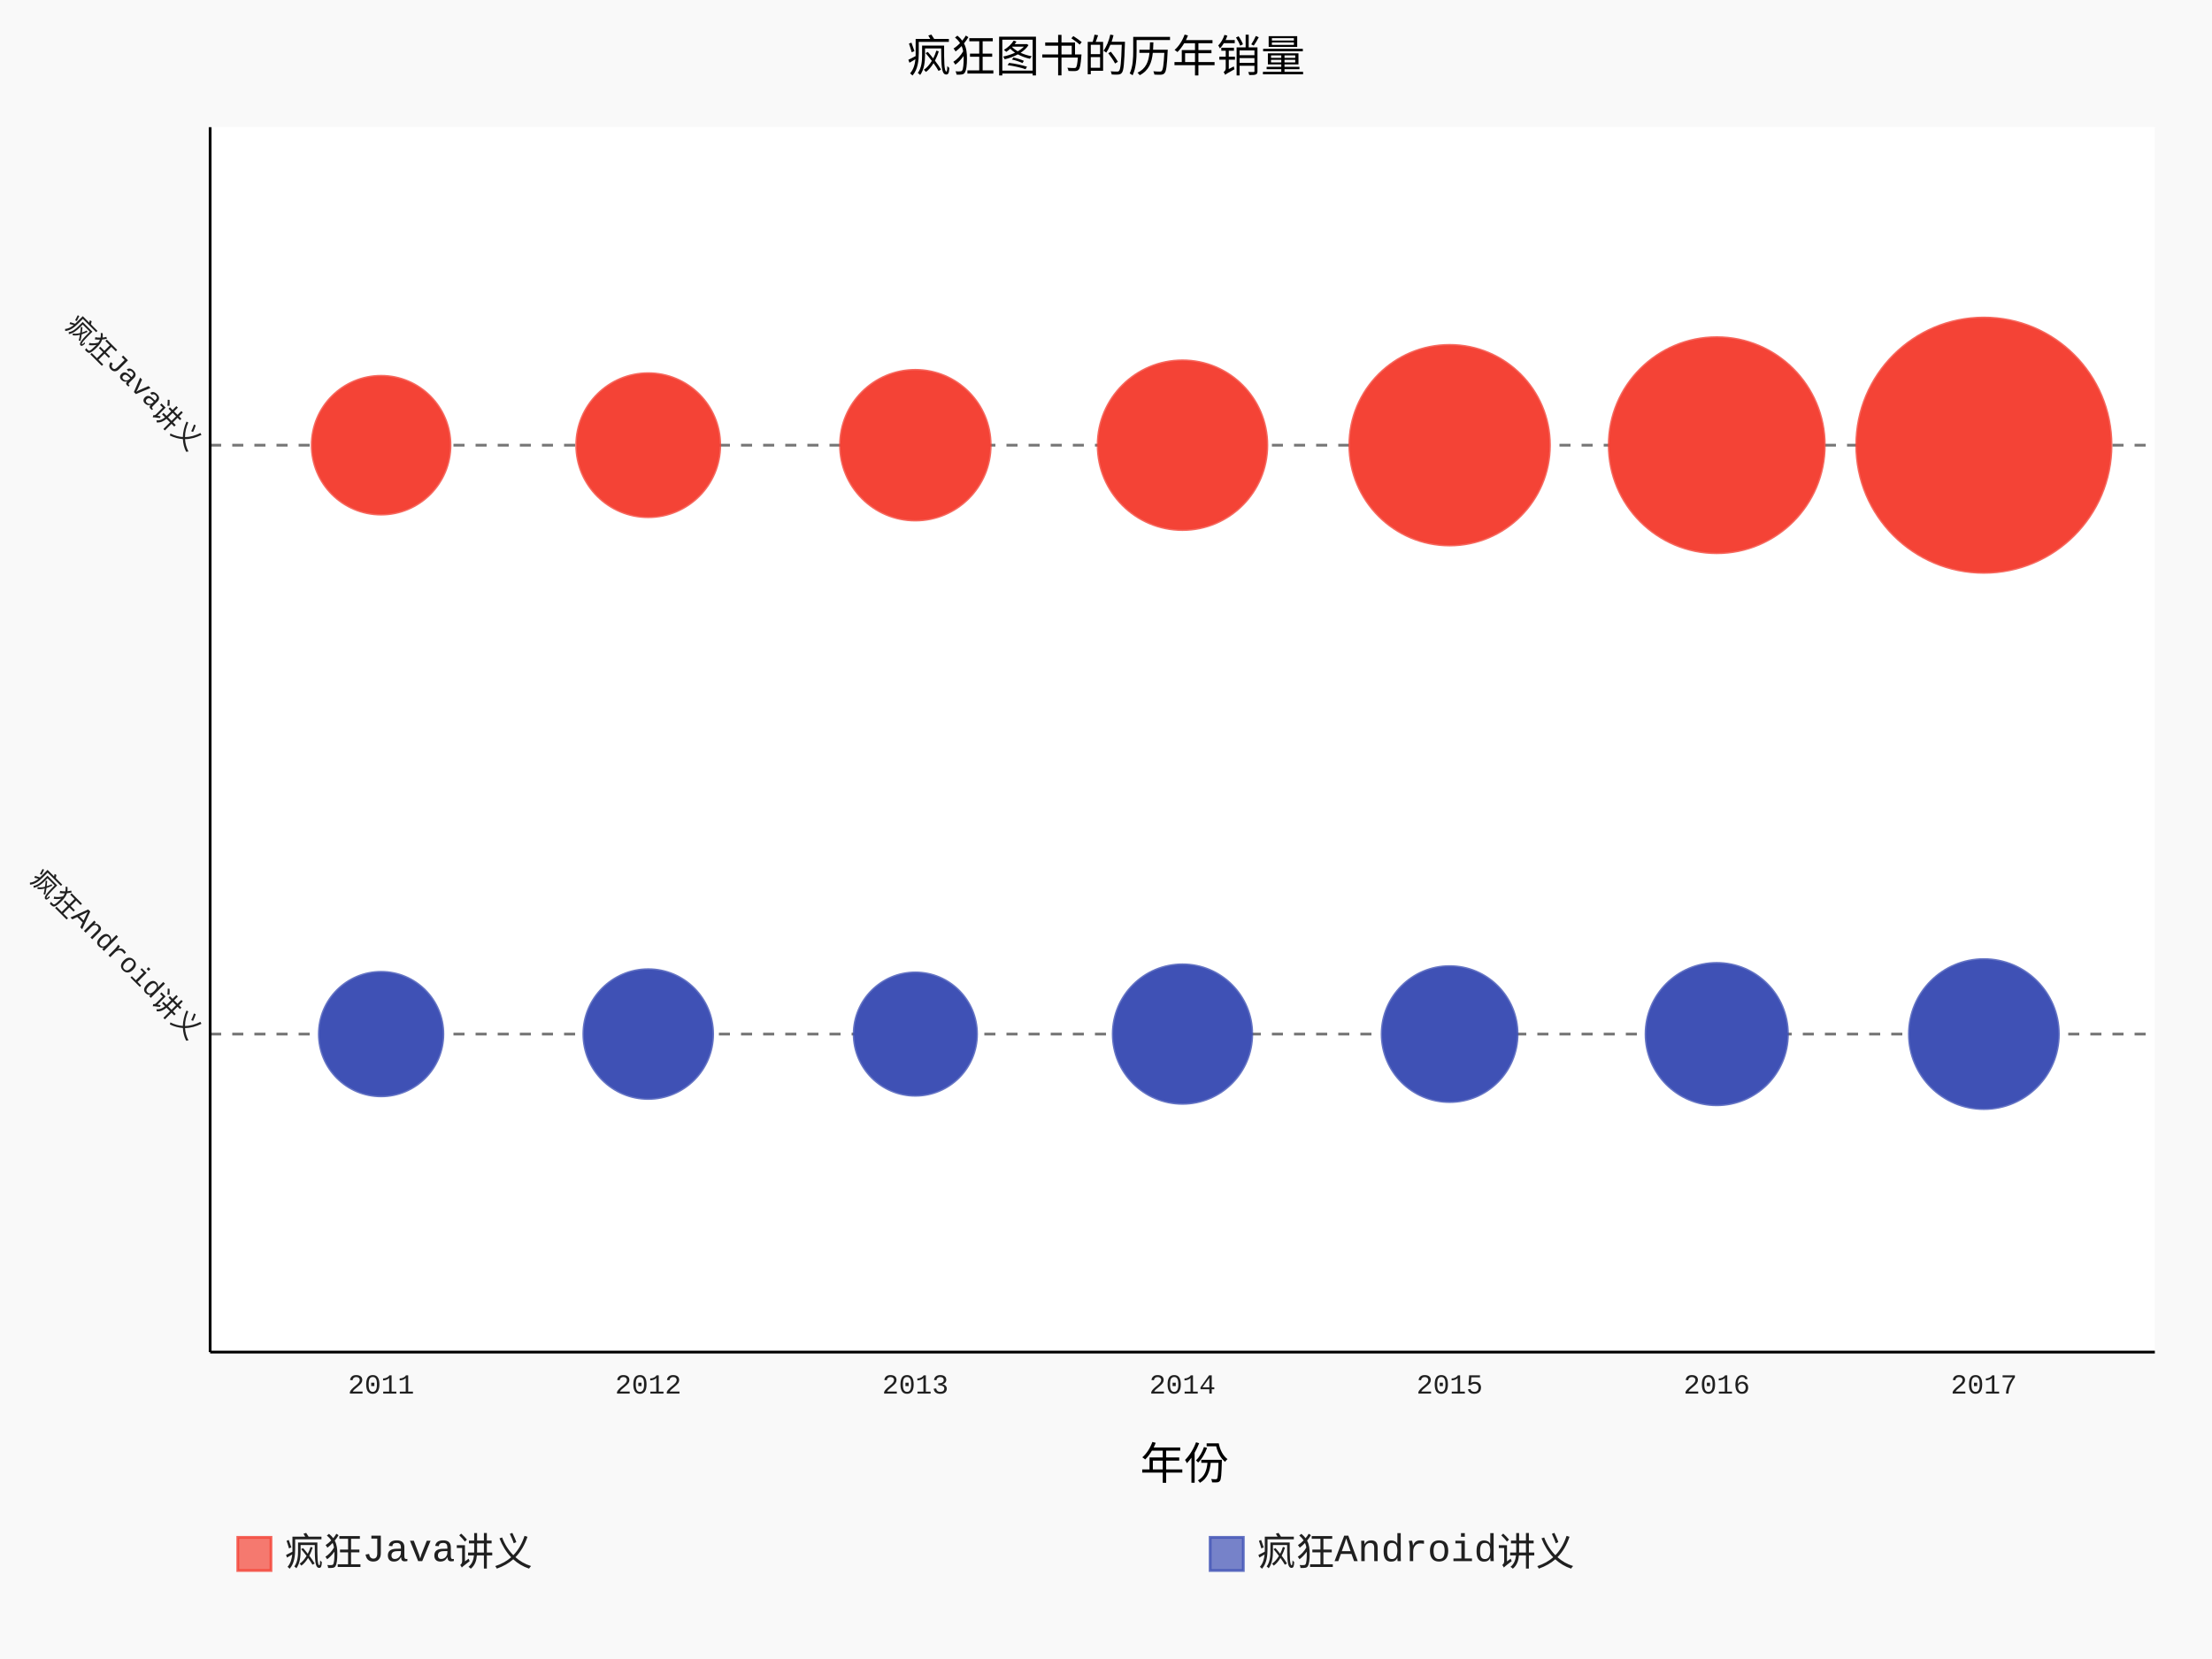
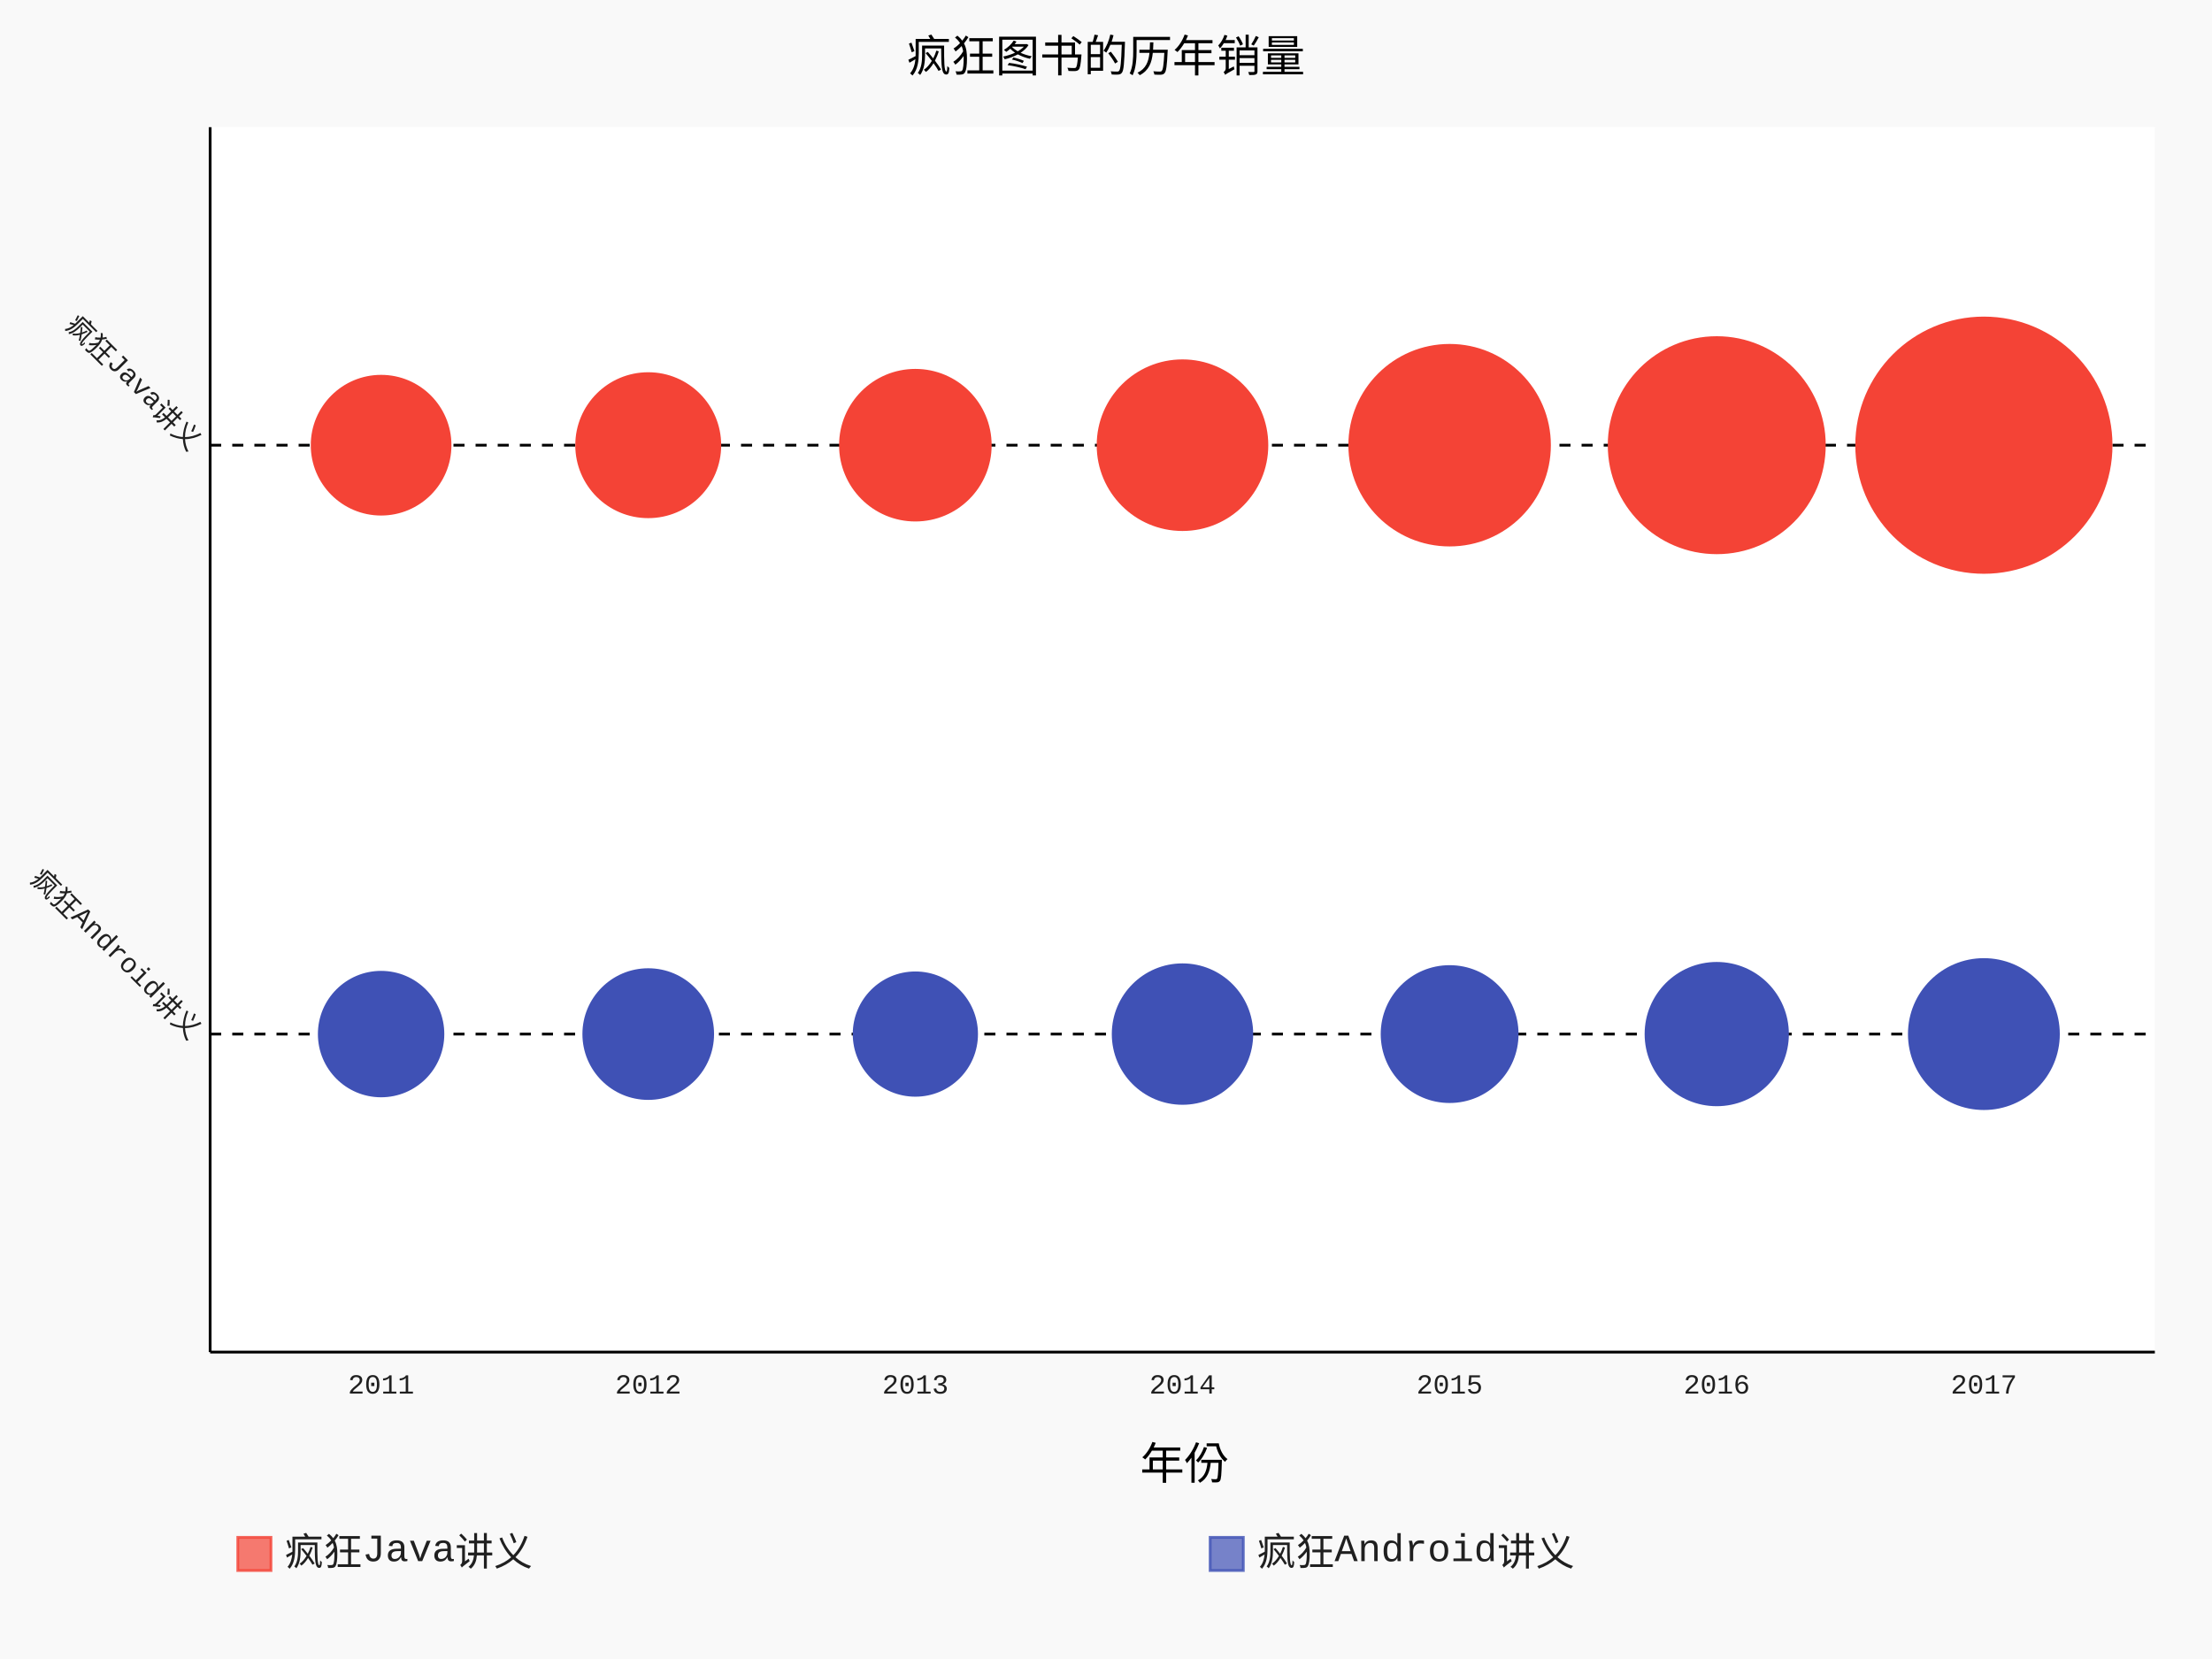
- <svg xmlns="http://www.w3.org/2000/svg" class="pygal-chart" id="chart-6531bf89-0312-42ad-8efd-6acda3d6ec10" viewBox="0 0 800 600">
+ <svg xmlns="http://www.w3.org/2000/svg" id="chart-89ae58c5-593e-485d-a3bf-219335414b08" class="pygal-chart" viewBox="0 0 800 600">
  <defs>
-     <style type="text/css">#chart-6531bf89-0312-42ad-8efd-6acda3d6ec10{-webkit-user-select:none;-webkit-font-smoothing:antialiased;font-family:Consolas,"Liberation Mono",Menlo,Courier,monospace}#chart-6531bf89-0312-42ad-8efd-6acda3d6ec10 .title{font-family:Consolas,"Liberation Mono",Menlo,Courier,monospace;font-size:16px}#chart-6531bf89-0312-42ad-8efd-6acda3d6ec10 .legends .legend text{font-family:Consolas,"Liberation Mono",Menlo,Courier,monospace;font-size:14px}#chart-6531bf89-0312-42ad-8efd-6acda3d6ec10 .axis text{font-family:Consolas,"Liberation Mono",Menlo,Courier,monospace;font-size:10px}#chart-6531bf89-0312-42ad-8efd-6acda3d6ec10 .axis text.major{font-family:Consolas,"Liberation Mono",Menlo,Courier,monospace;font-size:10px}#chart-6531bf89-0312-42ad-8efd-6acda3d6ec10 .text-overlay text.value{font-family:Consolas,"Liberation Mono",Menlo,Courier,monospace;font-size:16px}#chart-6531bf89-0312-42ad-8efd-6acda3d6ec10 .text-overlay text.label{font-family:Consolas,"Liberation Mono",Menlo,Courier,monospace;font-size:10px}#chart-6531bf89-0312-42ad-8efd-6acda3d6ec10 .tooltip{font-family:Consolas,"Liberation Mono",Menlo,Courier,monospace;font-size:14px}#chart-6531bf89-0312-42ad-8efd-6acda3d6ec10 text.no_data{font-family:Consolas,"Liberation Mono",Menlo,Courier,monospace;font-size:64px}
- #chart-6531bf89-0312-42ad-8efd-6acda3d6ec10{background-color:rgba(249,249,249,1)}#chart-6531bf89-0312-42ad-8efd-6acda3d6ec10 path,#chart-6531bf89-0312-42ad-8efd-6acda3d6ec10 line,#chart-6531bf89-0312-42ad-8efd-6acda3d6ec10 rect,#chart-6531bf89-0312-42ad-8efd-6acda3d6ec10 circle{-webkit-transition:150ms;-moz-transition:150ms;transition:150ms}#chart-6531bf89-0312-42ad-8efd-6acda3d6ec10 .graph &gt; .background{fill:rgba(249,249,249,1)}#chart-6531bf89-0312-42ad-8efd-6acda3d6ec10 .plot &gt; .background{fill:rgba(255,255,255,1)}#chart-6531bf89-0312-42ad-8efd-6acda3d6ec10 .graph{fill:rgba(0,0,0,.87)}#chart-6531bf89-0312-42ad-8efd-6acda3d6ec10 text.no_data{fill:rgba(0,0,0,1)}#chart-6531bf89-0312-42ad-8efd-6acda3d6ec10 .title{fill:rgba(0,0,0,1)}#chart-6531bf89-0312-42ad-8efd-6acda3d6ec10 .legends .legend text{fill:rgba(0,0,0,.87)}#chart-6531bf89-0312-42ad-8efd-6acda3d6ec10 .legends .legend:hover text{fill:rgba(0,0,0,1)}#chart-6531bf89-0312-42ad-8efd-6acda3d6ec10 .axis .line{stroke:rgba(0,0,0,1)}#chart-6531bf89-0312-42ad-8efd-6acda3d6ec10 .axis .guide.line{stroke:rgba(0,0,0,.54)}#chart-6531bf89-0312-42ad-8efd-6acda3d6ec10 .axis .major.line{stroke:rgba(0,0,0,.87)}#chart-6531bf89-0312-42ad-8efd-6acda3d6ec10 .axis text.major{fill:rgba(0,0,0,1)}#chart-6531bf89-0312-42ad-8efd-6acda3d6ec10 .axis.y .guides:hover .guide.line,#chart-6531bf89-0312-42ad-8efd-6acda3d6ec10 .line-graph .axis.x .guides:hover .guide.line,#chart-6531bf89-0312-42ad-8efd-6acda3d6ec10 .stackedline-graph .axis.x .guides:hover .guide.line,#chart-6531bf89-0312-42ad-8efd-6acda3d6ec10 .xy-graph .axis.x .guides:hover .guide.line{stroke:rgba(0,0,0,1)}#chart-6531bf89-0312-42ad-8efd-6acda3d6ec10 .axis .guides:hover text{fill:rgba(0,0,0,1)}#chart-6531bf89-0312-42ad-8efd-6acda3d6ec10 .reactive{fill-opacity:.7;stroke-opacity:.8}#chart-6531bf89-0312-42ad-8efd-6acda3d6ec10 .ci{stroke:rgba(0,0,0,.87)}#chart-6531bf89-0312-42ad-8efd-6acda3d6ec10 .reactive.active,#chart-6531bf89-0312-42ad-8efd-6acda3d6ec10 .active .reactive{fill-opacity:.8;stroke-opacity:.9;stroke-width:4}#chart-6531bf89-0312-42ad-8efd-6acda3d6ec10 .ci .reactive.active{stroke-width:1.5}#chart-6531bf89-0312-42ad-8efd-6acda3d6ec10 .series text{fill:rgba(0,0,0,1)}#chart-6531bf89-0312-42ad-8efd-6acda3d6ec10 .tooltip rect{fill:rgba(255,255,255,1);stroke:rgba(0,0,0,1);-webkit-transition:opacity 150ms;-moz-transition:opacity 150ms;transition:opacity 150ms}#chart-6531bf89-0312-42ad-8efd-6acda3d6ec10 .tooltip .label{fill:rgba(0,0,0,.87)}#chart-6531bf89-0312-42ad-8efd-6acda3d6ec10 .tooltip .label{fill:rgba(0,0,0,.87)}#chart-6531bf89-0312-42ad-8efd-6acda3d6ec10 .tooltip .legend{font-size:.8em;fill:rgba(0,0,0,.54)}#chart-6531bf89-0312-42ad-8efd-6acda3d6ec10 .tooltip .x_label{font-size:.6em;fill:rgba(0,0,0,1)}#chart-6531bf89-0312-42ad-8efd-6acda3d6ec10 .tooltip .xlink{font-size:.5em;text-decoration:underline}#chart-6531bf89-0312-42ad-8efd-6acda3d6ec10 .tooltip .value{font-size:1.5em}#chart-6531bf89-0312-42ad-8efd-6acda3d6ec10 .bound{font-size:.5em}#chart-6531bf89-0312-42ad-8efd-6acda3d6ec10 .max-value{font-size:.75em;fill:rgba(0,0,0,.54)}#chart-6531bf89-0312-42ad-8efd-6acda3d6ec10 .map-element{fill:rgba(255,255,255,1);stroke:rgba(0,0,0,.54) !important}#chart-6531bf89-0312-42ad-8efd-6acda3d6ec10 .map-element .reactive{fill-opacity:inherit;stroke-opacity:inherit}#chart-6531bf89-0312-42ad-8efd-6acda3d6ec10 .color-0,#chart-6531bf89-0312-42ad-8efd-6acda3d6ec10 .color-0 a:visited{stroke:#F44336;fill:#F44336}#chart-6531bf89-0312-42ad-8efd-6acda3d6ec10 .color-1,#chart-6531bf89-0312-42ad-8efd-6acda3d6ec10 .color-1 a:visited{stroke:#3F51B5;fill:#3F51B5}#chart-6531bf89-0312-42ad-8efd-6acda3d6ec10 .text-overlay .color-0 text{fill:black}#chart-6531bf89-0312-42ad-8efd-6acda3d6ec10 .text-overlay .color-1 text{fill:black}
- #chart-6531bf89-0312-42ad-8efd-6acda3d6ec10 text.no_data{text-anchor:middle}#chart-6531bf89-0312-42ad-8efd-6acda3d6ec10 .guide.line{fill:none}#chart-6531bf89-0312-42ad-8efd-6acda3d6ec10 .centered{text-anchor:middle}#chart-6531bf89-0312-42ad-8efd-6acda3d6ec10 .title{text-anchor:middle}#chart-6531bf89-0312-42ad-8efd-6acda3d6ec10 .legends .legend text{fill-opacity:1}#chart-6531bf89-0312-42ad-8efd-6acda3d6ec10 .axis.x text{text-anchor:middle}#chart-6531bf89-0312-42ad-8efd-6acda3d6ec10 .axis.x:not(.web) text[transform]{text-anchor:start}#chart-6531bf89-0312-42ad-8efd-6acda3d6ec10 .axis.x:not(.web) text[transform].backwards{text-anchor:end}#chart-6531bf89-0312-42ad-8efd-6acda3d6ec10 .axis.y text{text-anchor:end}#chart-6531bf89-0312-42ad-8efd-6acda3d6ec10 .axis.y text[transform].backwards{text-anchor:start}#chart-6531bf89-0312-42ad-8efd-6acda3d6ec10 .axis.y2 text{text-anchor:start}#chart-6531bf89-0312-42ad-8efd-6acda3d6ec10 .axis.y2 text[transform].backwards{text-anchor:end}#chart-6531bf89-0312-42ad-8efd-6acda3d6ec10 .axis .guide.line{stroke-dasharray:4,4}#chart-6531bf89-0312-42ad-8efd-6acda3d6ec10 .axis .major.guide.line{stroke-dasharray:6,6}#chart-6531bf89-0312-42ad-8efd-6acda3d6ec10 .horizontal .axis.y .guide.line,#chart-6531bf89-0312-42ad-8efd-6acda3d6ec10 .horizontal .axis.y2 .guide.line,#chart-6531bf89-0312-42ad-8efd-6acda3d6ec10 .vertical .axis.x .guide.line{opacity:0}#chart-6531bf89-0312-42ad-8efd-6acda3d6ec10 .horizontal .axis.always_show .guide.line,#chart-6531bf89-0312-42ad-8efd-6acda3d6ec10 .vertical .axis.always_show .guide.line{opacity:1 !important}#chart-6531bf89-0312-42ad-8efd-6acda3d6ec10 .axis.y .guides:hover .guide.line,#chart-6531bf89-0312-42ad-8efd-6acda3d6ec10 .axis.y2 .guides:hover .guide.line,#chart-6531bf89-0312-42ad-8efd-6acda3d6ec10 .axis.x .guides:hover .guide.line{opacity:1}#chart-6531bf89-0312-42ad-8efd-6acda3d6ec10 .axis .guides:hover text{opacity:1}#chart-6531bf89-0312-42ad-8efd-6acda3d6ec10 .nofill{fill:none}#chart-6531bf89-0312-42ad-8efd-6acda3d6ec10 .subtle-fill{fill-opacity:.2}#chart-6531bf89-0312-42ad-8efd-6acda3d6ec10 .dot{stroke-width:1px;fill-opacity:1}#chart-6531bf89-0312-42ad-8efd-6acda3d6ec10 .dot.active{stroke-width:5px}#chart-6531bf89-0312-42ad-8efd-6acda3d6ec10 .dot.negative{fill:transparent}#chart-6531bf89-0312-42ad-8efd-6acda3d6ec10 text,#chart-6531bf89-0312-42ad-8efd-6acda3d6ec10 tspan{stroke:none !important}#chart-6531bf89-0312-42ad-8efd-6acda3d6ec10 .series text.active{opacity:1}#chart-6531bf89-0312-42ad-8efd-6acda3d6ec10 .tooltip rect{fill-opacity:.95;stroke-width:.5}#chart-6531bf89-0312-42ad-8efd-6acda3d6ec10 .tooltip text{fill-opacity:1}#chart-6531bf89-0312-42ad-8efd-6acda3d6ec10 .showable{visibility:hidden}#chart-6531bf89-0312-42ad-8efd-6acda3d6ec10 .showable.shown{visibility:visible}#chart-6531bf89-0312-42ad-8efd-6acda3d6ec10 .gauge-background{fill:rgba(229,229,229,1);stroke:none}#chart-6531bf89-0312-42ad-8efd-6acda3d6ec10 .bg-lines{stroke:rgba(249,249,249,1);stroke-width:2px}</style>
+     <style type="text/css">#chart-89ae58c5-593e-485d-a3bf-219335414b08{-webkit-user-select:none;-webkit-font-smoothing:antialiased;font-family:Consolas,"Liberation Mono",Menlo,Courier,monospace}#chart-89ae58c5-593e-485d-a3bf-219335414b08 .title{font-family:Consolas,"Liberation Mono",Menlo,Courier,monospace;font-size:16px}#chart-89ae58c5-593e-485d-a3bf-219335414b08 .legends .legend text{font-family:Consolas,"Liberation Mono",Menlo,Courier,monospace;font-size:14px}#chart-89ae58c5-593e-485d-a3bf-219335414b08 .axis text{font-family:Consolas,"Liberation Mono",Menlo,Courier,monospace;font-size:10px}#chart-89ae58c5-593e-485d-a3bf-219335414b08 .axis text.major{font-family:Consolas,"Liberation Mono",Menlo,Courier,monospace;font-size:10px}#chart-89ae58c5-593e-485d-a3bf-219335414b08 .text-overlay text.value{font-family:Consolas,"Liberation Mono",Menlo,Courier,monospace;font-size:16px}#chart-89ae58c5-593e-485d-a3bf-219335414b08 .text-overlay text.label{font-family:Consolas,"Liberation Mono",Menlo,Courier,monospace;font-size:10px}#chart-89ae58c5-593e-485d-a3bf-219335414b08 .tooltip{font-family:Consolas,"Liberation Mono",Menlo,Courier,monospace;font-size:14px}#chart-89ae58c5-593e-485d-a3bf-219335414b08 text.no_data{font-family:Consolas,"Liberation Mono",Menlo,Courier,monospace;font-size:64px}
+ #chart-89ae58c5-593e-485d-a3bf-219335414b08{background-color:rgba(249,249,249,1)}#chart-89ae58c5-593e-485d-a3bf-219335414b08 path,#chart-89ae58c5-593e-485d-a3bf-219335414b08 line,#chart-89ae58c5-593e-485d-a3bf-219335414b08 rect,#chart-89ae58c5-593e-485d-a3bf-219335414b08 circle{-webkit-transition:150ms;-moz-transition:150ms;transition:150ms}#chart-89ae58c5-593e-485d-a3bf-219335414b08 .graph &gt; .background{fill:rgba(249,249,249,1)}#chart-89ae58c5-593e-485d-a3bf-219335414b08 .plot &gt; .background{fill:rgba(255,255,255,1)}#chart-89ae58c5-593e-485d-a3bf-219335414b08 .graph{fill:rgba(0,0,0,.87)}#chart-89ae58c5-593e-485d-a3bf-219335414b08 text.no_data{fill:rgba(0,0,0,1)}#chart-89ae58c5-593e-485d-a3bf-219335414b08 .title{fill:rgba(0,0,0,1)}#chart-89ae58c5-593e-485d-a3bf-219335414b08 .legends .legend text{fill:rgba(0,0,0,.87)}#chart-89ae58c5-593e-485d-a3bf-219335414b08 .legends .legend:hover text{fill:rgba(0,0,0,1)}#chart-89ae58c5-593e-485d-a3bf-219335414b08 .axis .line{stroke:rgba(0,0,0,1)}#chart-89ae58c5-593e-485d-a3bf-219335414b08 .axis .guide.line{stroke:rgba(0,0,0,.54)}#chart-89ae58c5-593e-485d-a3bf-219335414b08 .axis .major.line{stroke:rgba(0,0,0,.87)}#chart-89ae58c5-593e-485d-a3bf-219335414b08 .axis text.major{fill:rgba(0,0,0,1)}#chart-89ae58c5-593e-485d-a3bf-219335414b08 .axis.y .guides:hover .guide.line,#chart-89ae58c5-593e-485d-a3bf-219335414b08 .line-graph .axis.x .guides:hover .guide.line,#chart-89ae58c5-593e-485d-a3bf-219335414b08 .stackedline-graph .axis.x .guides:hover .guide.line,#chart-89ae58c5-593e-485d-a3bf-219335414b08 .xy-graph .axis.x .guides:hover .guide.line{stroke:rgba(0,0,0,1)}#chart-89ae58c5-593e-485d-a3bf-219335414b08 .axis .guides:hover text{fill:rgba(0,0,0,1)}#chart-89ae58c5-593e-485d-a3bf-219335414b08 .reactive{fill-opacity:.7;stroke-opacity:.8;stroke-width:1}#chart-89ae58c5-593e-485d-a3bf-219335414b08 .ci{stroke:rgba(0,0,0,.87)}#chart-89ae58c5-593e-485d-a3bf-219335414b08 .reactive.active,#chart-89ae58c5-593e-485d-a3bf-219335414b08 .active .reactive{fill-opacity:.8;stroke-opacity:.9;stroke-width:4}#chart-89ae58c5-593e-485d-a3bf-219335414b08 .ci .reactive.active{stroke-width:1.5}#chart-89ae58c5-593e-485d-a3bf-219335414b08 .series text{fill:rgba(0,0,0,1)}#chart-89ae58c5-593e-485d-a3bf-219335414b08 .tooltip rect{fill:rgba(255,255,255,1);stroke:rgba(0,0,0,1);-webkit-transition:opacity 150ms;-moz-transition:opacity 150ms;transition:opacity 150ms}#chart-89ae58c5-593e-485d-a3bf-219335414b08 .tooltip .label{fill:rgba(0,0,0,.87)}#chart-89ae58c5-593e-485d-a3bf-219335414b08 .tooltip .label{fill:rgba(0,0,0,.87)}#chart-89ae58c5-593e-485d-a3bf-219335414b08 .tooltip .legend{font-size:.8em;fill:rgba(0,0,0,.54)}#chart-89ae58c5-593e-485d-a3bf-219335414b08 .tooltip .x_label{font-size:.6em;fill:rgba(0,0,0,1)}#chart-89ae58c5-593e-485d-a3bf-219335414b08 .tooltip .xlink{font-size:.5em;text-decoration:underline}#chart-89ae58c5-593e-485d-a3bf-219335414b08 .tooltip .value{font-size:1.5em}#chart-89ae58c5-593e-485d-a3bf-219335414b08 .bound{font-size:.5em}#chart-89ae58c5-593e-485d-a3bf-219335414b08 .max-value{font-size:.75em;fill:rgba(0,0,0,.54)}#chart-89ae58c5-593e-485d-a3bf-219335414b08 .map-element{fill:rgba(255,255,255,1);stroke:rgba(0,0,0,.54) !important}#chart-89ae58c5-593e-485d-a3bf-219335414b08 .map-element .reactive{fill-opacity:inherit;stroke-opacity:inherit}#chart-89ae58c5-593e-485d-a3bf-219335414b08 .color-0,#chart-89ae58c5-593e-485d-a3bf-219335414b08 .color-0 a:visited{stroke:#F44336;fill:#F44336}#chart-89ae58c5-593e-485d-a3bf-219335414b08 .color-1,#chart-89ae58c5-593e-485d-a3bf-219335414b08 .color-1 a:visited{stroke:#3F51B5;fill:#3F51B5}#chart-89ae58c5-593e-485d-a3bf-219335414b08 .text-overlay .color-0 text{fill:black}#chart-89ae58c5-593e-485d-a3bf-219335414b08 .text-overlay .color-1 text{fill:black}
+ #chart-89ae58c5-593e-485d-a3bf-219335414b08 text.no_data{text-anchor:middle}#chart-89ae58c5-593e-485d-a3bf-219335414b08 .guide.line{fill:none}#chart-89ae58c5-593e-485d-a3bf-219335414b08 .centered{text-anchor:middle}#chart-89ae58c5-593e-485d-a3bf-219335414b08 .title{text-anchor:middle}#chart-89ae58c5-593e-485d-a3bf-219335414b08 .legends .legend text{fill-opacity:1}#chart-89ae58c5-593e-485d-a3bf-219335414b08 .axis.x text{text-anchor:middle}#chart-89ae58c5-593e-485d-a3bf-219335414b08 .axis.x:not(.web) text[transform]{text-anchor:start}#chart-89ae58c5-593e-485d-a3bf-219335414b08 .axis.x:not(.web) text[transform].backwards{text-anchor:end}#chart-89ae58c5-593e-485d-a3bf-219335414b08 .axis.y text{text-anchor:end}#chart-89ae58c5-593e-485d-a3bf-219335414b08 .axis.y text[transform].backwards{text-anchor:start}#chart-89ae58c5-593e-485d-a3bf-219335414b08 .axis.y2 text{text-anchor:start}#chart-89ae58c5-593e-485d-a3bf-219335414b08 .axis.y2 text[transform].backwards{text-anchor:end}#chart-89ae58c5-593e-485d-a3bf-219335414b08 .axis .guide.line{stroke-dasharray:4,4;stroke:black}#chart-89ae58c5-593e-485d-a3bf-219335414b08 .axis .major.guide.line{stroke-dasharray:6,6;stroke:black}#chart-89ae58c5-593e-485d-a3bf-219335414b08 .horizontal .axis.y .guide.line,#chart-89ae58c5-593e-485d-a3bf-219335414b08 .horizontal .axis.y2 .guide.line,#chart-89ae58c5-593e-485d-a3bf-219335414b08 .vertical .axis.x .guide.line{opacity:0}#chart-89ae58c5-593e-485d-a3bf-219335414b08 .horizontal .axis.always_show .guide.line,#chart-89ae58c5-593e-485d-a3bf-219335414b08 .vertical .axis.always_show .guide.line{opacity:1 !important}#chart-89ae58c5-593e-485d-a3bf-219335414b08 .axis.y .guides:hover .guide.line,#chart-89ae58c5-593e-485d-a3bf-219335414b08 .axis.y2 .guides:hover .guide.line,#chart-89ae58c5-593e-485d-a3bf-219335414b08 .axis.x .guides:hover .guide.line{opacity:1}#chart-89ae58c5-593e-485d-a3bf-219335414b08 .axis .guides:hover text{opacity:1}#chart-89ae58c5-593e-485d-a3bf-219335414b08 .nofill{fill:none}#chart-89ae58c5-593e-485d-a3bf-219335414b08 .subtle-fill{fill-opacity:.2}#chart-89ae58c5-593e-485d-a3bf-219335414b08 .dot{stroke-width:1px;fill-opacity:1;stroke-opacity:1}#chart-89ae58c5-593e-485d-a3bf-219335414b08 .dot.active{stroke-width:5px}#chart-89ae58c5-593e-485d-a3bf-219335414b08 .dot.negative{fill:transparent}#chart-89ae58c5-593e-485d-a3bf-219335414b08 text,#chart-89ae58c5-593e-485d-a3bf-219335414b08 tspan{stroke:none !important}#chart-89ae58c5-593e-485d-a3bf-219335414b08 .series text.active{opacity:1}#chart-89ae58c5-593e-485d-a3bf-219335414b08 .tooltip rect{fill-opacity:.95;stroke-width:.5}#chart-89ae58c5-593e-485d-a3bf-219335414b08 .tooltip text{fill-opacity:1}#chart-89ae58c5-593e-485d-a3bf-219335414b08 .showable{visibility:hidden}#chart-89ae58c5-593e-485d-a3bf-219335414b08 .showable.shown{visibility:visible}#chart-89ae58c5-593e-485d-a3bf-219335414b08 .gauge-background{fill:rgba(229,229,229,1);stroke:none}#chart-89ae58c5-593e-485d-a3bf-219335414b08 .bg-lines{stroke:rgba(249,249,249,1);stroke-width:2px}</style>
  </defs>
  <g class="graph dot-graph vertical">
-     <rect class="background" height="600" width="800" x="0" y="0" />
-     <g class="plot" transform="translate(76, 46)">
-       <rect class="background" height="443.0" width="703.331" x="0" y="0" />
+     <rect x="0" y="0" width="800" height="600" class="background" />
+     <g transform="translate(76, 46)" class="plot">
+       <rect x="0" y="0" width="703.331" height="443.0" class="background" />
      <g class="axis y always_show">
-         <path class="line" d="M0 443 h703.331" />
+         <path d="M0 443 h703.331" class="line" />
        <g class="guides">
-           <path class="guide line" d="M0 115.01 h703.331" />
-           <text class="" transform="rotate(45 -5 115.0096)" x="-5" y="118.51">疯狂Java讲义</text>
+           <path d="M0 115.01 h703.331" class="guide line" />
+           <text x="-5" y="118.51" class="" transform="rotate(45 -5 115.0096)">疯狂Java讲义</text>
        </g>
        <g class="guides">
-           <path class="guide line" d="M0 327.99 h703.331" />
-           <text class="" transform="rotate(45 -5 327.9904)" x="-5" y="331.49">疯狂Android讲义</text>
+           <path d="M0 327.99 h703.331" class="guide line" />
+           <text x="-5" y="331.49" class="" transform="rotate(45 -5 327.9904)">疯狂Android讲义</text>
        </g>
      </g>
      <g class="axis x">
-         <path class="line" d="M0 0 v443" />
+         <path d="M0 0 v443" class="line" />
        <g class="guides">
-           <path class="guide line" d="M61.831 0 v443" />
-           <text class="" x="61.831" y="458.0">2011</text>
+           <path d="M61.831 0 v443" class="guide line" />
+           <text x="61.831" y="458.0" class="">2011</text>
        </g>
        <g class="guides">
-           <path class="guide line" d="M158.443 0 v443" />
-           <text class="" x="158.443" y="458.0">2012</text>
+           <path d="M158.443 0 v443" class="guide line" />
+           <text x="158.443" y="458.0" class="">2012</text>
        </g>
        <g class="guides">
-           <path class="guide line" d="M255.054 0 v443" />
-           <text class="" x="255.054" y="458.0">2013</text>
+           <path d="M255.054 0 v443" class="guide line" />
+           <text x="255.054" y="458.0" class="">2013</text>
        </g>
        <g class="guides">
-           <path class="guide line" d="M351.665 0 v443" />
-           <text class="" x="351.665" y="458.0">2014</text>
+           <path d="M351.665 0 v443" class="guide line" />
+           <text x="351.665" y="458.0" class="">2014</text>
        </g>
        <g class="guides">
-           <path class="guide line" d="M448.277 0 v443" />
-           <text class="" x="448.277" y="458.0">2015</text>
+           <path d="M448.277 0 v443" class="guide line" />
+           <text x="448.277" y="458.0" class="">2015</text>
        </g>
        <g class="guides">
-           <path class="guide line" d="M544.888 0 v443" />
-           <text class="" x="544.888" y="458.0">2016</text>
+           <path d="M544.888 0 v443" class="guide line" />
+           <text x="544.888" y="458.0" class="">2016</text>
        </g>
        <g class="guides">
-           <path class="guide line" d="M641.5 0 v443" />
-           <text class="" x="641.5" y="458.0">2017</text>
+           <path d="M641.5 0 v443" class="guide line" />
+           <text x="641.5" y="458.0" class="">2017</text>
        </g>
      </g>
      <g class="series serie-0 color-0">
        <g class="dots">
-           <circle class="dot reactive tooltip-trigger" cx="61.831" cy="115.01" r="24.938" />
+           <circle cx="61.831" cy="115.01" r="24.938" class="dot reactive tooltip-trigger" />
        </g>
        <g class="dots">
-           <circle class="dot reactive tooltip-trigger" cx="158.443" cy="115.01" r="25.883" />
+           <circle cx="158.443" cy="115.01" r="25.883" class="dot reactive tooltip-trigger" />
        </g>
        <g class="dots">
-           <circle class="dot reactive tooltip-trigger" cx="255.054" cy="115.01" r="27.087" />
+           <circle cx="255.054" cy="115.01" r="27.087" class="dot reactive tooltip-trigger" />
        </g>
        <g class="dots">
-           <circle class="dot reactive tooltip-trigger" cx="351.665" cy="115.01" r="30.527" />
+           <circle cx="351.665" cy="115.01" r="30.527" class="dot reactive tooltip-trigger" />
        </g>
        <g class="dots">
-           <circle class="dot reactive tooltip-trigger" cx="448.277" cy="115.01" r="36.116" />
+           <circle cx="448.277" cy="115.01" r="36.116" class="dot reactive tooltip-trigger" />
        </g>
        <g class="dots">
-           <circle class="dot reactive tooltip-trigger" cx="544.888" cy="115.01" r="38.911" />
+           <circle cx="544.888" cy="115.01" r="38.911" class="dot reactive tooltip-trigger" />
        </g>
        <g class="dots">
-           <circle class="dot reactive tooltip-trigger" cx="641.5" cy="115.01" r="46.005" />
+           <circle cx="641.5" cy="115.01" r="46.005" class="dot reactive tooltip-trigger" />
        </g>
      </g>
      <g class="series serie-1 color-1">
        <g class="dots">
-           <circle class="dot reactive tooltip-trigger" cx="61.831" cy="327.99" r="22.358" />
+           <circle cx="61.831" cy="327.99" r="22.358" class="dot reactive tooltip-trigger" />
        </g>
        <g class="dots">
-           <circle class="dot reactive tooltip-trigger" cx="158.443" cy="327.99" r="23.304" />
+           <circle cx="158.443" cy="327.99" r="23.304" class="dot reactive tooltip-trigger" />
        </g>
        <g class="dots">
-           <circle class="dot reactive tooltip-trigger" cx="255.054" cy="327.99" r="22.143" />
+           <circle cx="255.054" cy="327.99" r="22.143" class="dot reactive tooltip-trigger" />
        </g>
        <g class="dots">
-           <circle class="dot reactive tooltip-trigger" cx="351.665" cy="327.99" r="25.067" />
+           <circle cx="351.665" cy="327.99" r="25.067" class="dot reactive tooltip-trigger" />
        </g>
        <g class="dots">
-           <circle class="dot reactive tooltip-trigger" cx="448.277" cy="327.99" r="24.422" />
+           <circle cx="448.277" cy="327.99" r="24.422" class="dot reactive tooltip-trigger" />
        </g>
        <g class="dots">
-           <circle class="dot reactive tooltip-trigger" cx="544.888" cy="327.99" r="25.582" />
+           <circle cx="544.888" cy="327.99" r="25.582" class="dot reactive tooltip-trigger" />
        </g>
        <g class="dots">
-           <circle class="dot reactive tooltip-trigger" cx="641.5" cy="327.99" r="26.958" />
+           <circle cx="641.5" cy="327.99" r="26.958" class="dot reactive tooltip-trigger" />
        </g>
      </g>
    </g>
    <g class="titles">
-       <text class="title plot_title" x="400.0" y="26">疯狂图书的历年销量</text>
-       <text class="title" x="428.335" y="535.0">年份</text>
+       <text x="400.0" y="26" class="title plot_title">疯狂图书的历年销量</text>
+       <text x="428.335" y="535.0" class="title">年份</text>
    </g>
-     <g class="plot overlay" transform="translate(76, 46)">
+     <g transform="translate(76, 46)" class="plot overlay">
      <g class="series serie-0 color-0" />
      <g class="series serie-1 color-1" />
    </g>
-     <g class="plot text-overlay" transform="translate(76, 46)">
+     <g transform="translate(76, 46)" class="plot text-overlay">
      <g class="series serie-0 color-0" />
      <g class="series serie-1 color-1" />
    </g>
-     <g class="plot tooltip-overlay" transform="translate(76, 46)">
-       <g class="tooltip" style="opacity: 0" transform="translate(0 0)">
-         <rect class="tooltip-box" height="0" rx="0" ry="0" width="0" />
+     <g transform="translate(76, 46)" class="plot tooltip-overlay">
+       <g transform="translate(0 0)" style="opacity: 0" class="tooltip">
+         <rect rx="0" ry="0" width="0" height="0" class="tooltip-box" />
        <g class="text" />
      </g>
    </g>
-     <g class="legends" transform="translate(86, 555)">
-       <g class="legend reactive activate-serie" id="activate-serie-0">
-         <rect class="color-0 reactive" height="12" width="12" x="0.0" y="1.0" />
+     <g transform="translate(86, 555)" class="legends">
+       <g id="activate-serie-0" class="legend reactive activate-serie">
+         <rect x="0.0" y="1.0" width="12" height="12" class="color-0 reactive" />
        <text x="17.0" y="11.2">疯狂Java讲义</text>
      </g>
-       <g class="legend reactive activate-serie" id="activate-serie-1">
-         <rect class="color-1 reactive" height="12" width="12" x="351.665" y="1.0" />
+       <g id="activate-serie-1" class="legend reactive activate-serie">
+         <rect x="351.665" y="1.0" width="12" height="12" class="color-1 reactive" />
        <text x="368.665" y="11.2">疯狂Android讲义</text>
      </g>
    </g>
  </g>
</svg>
